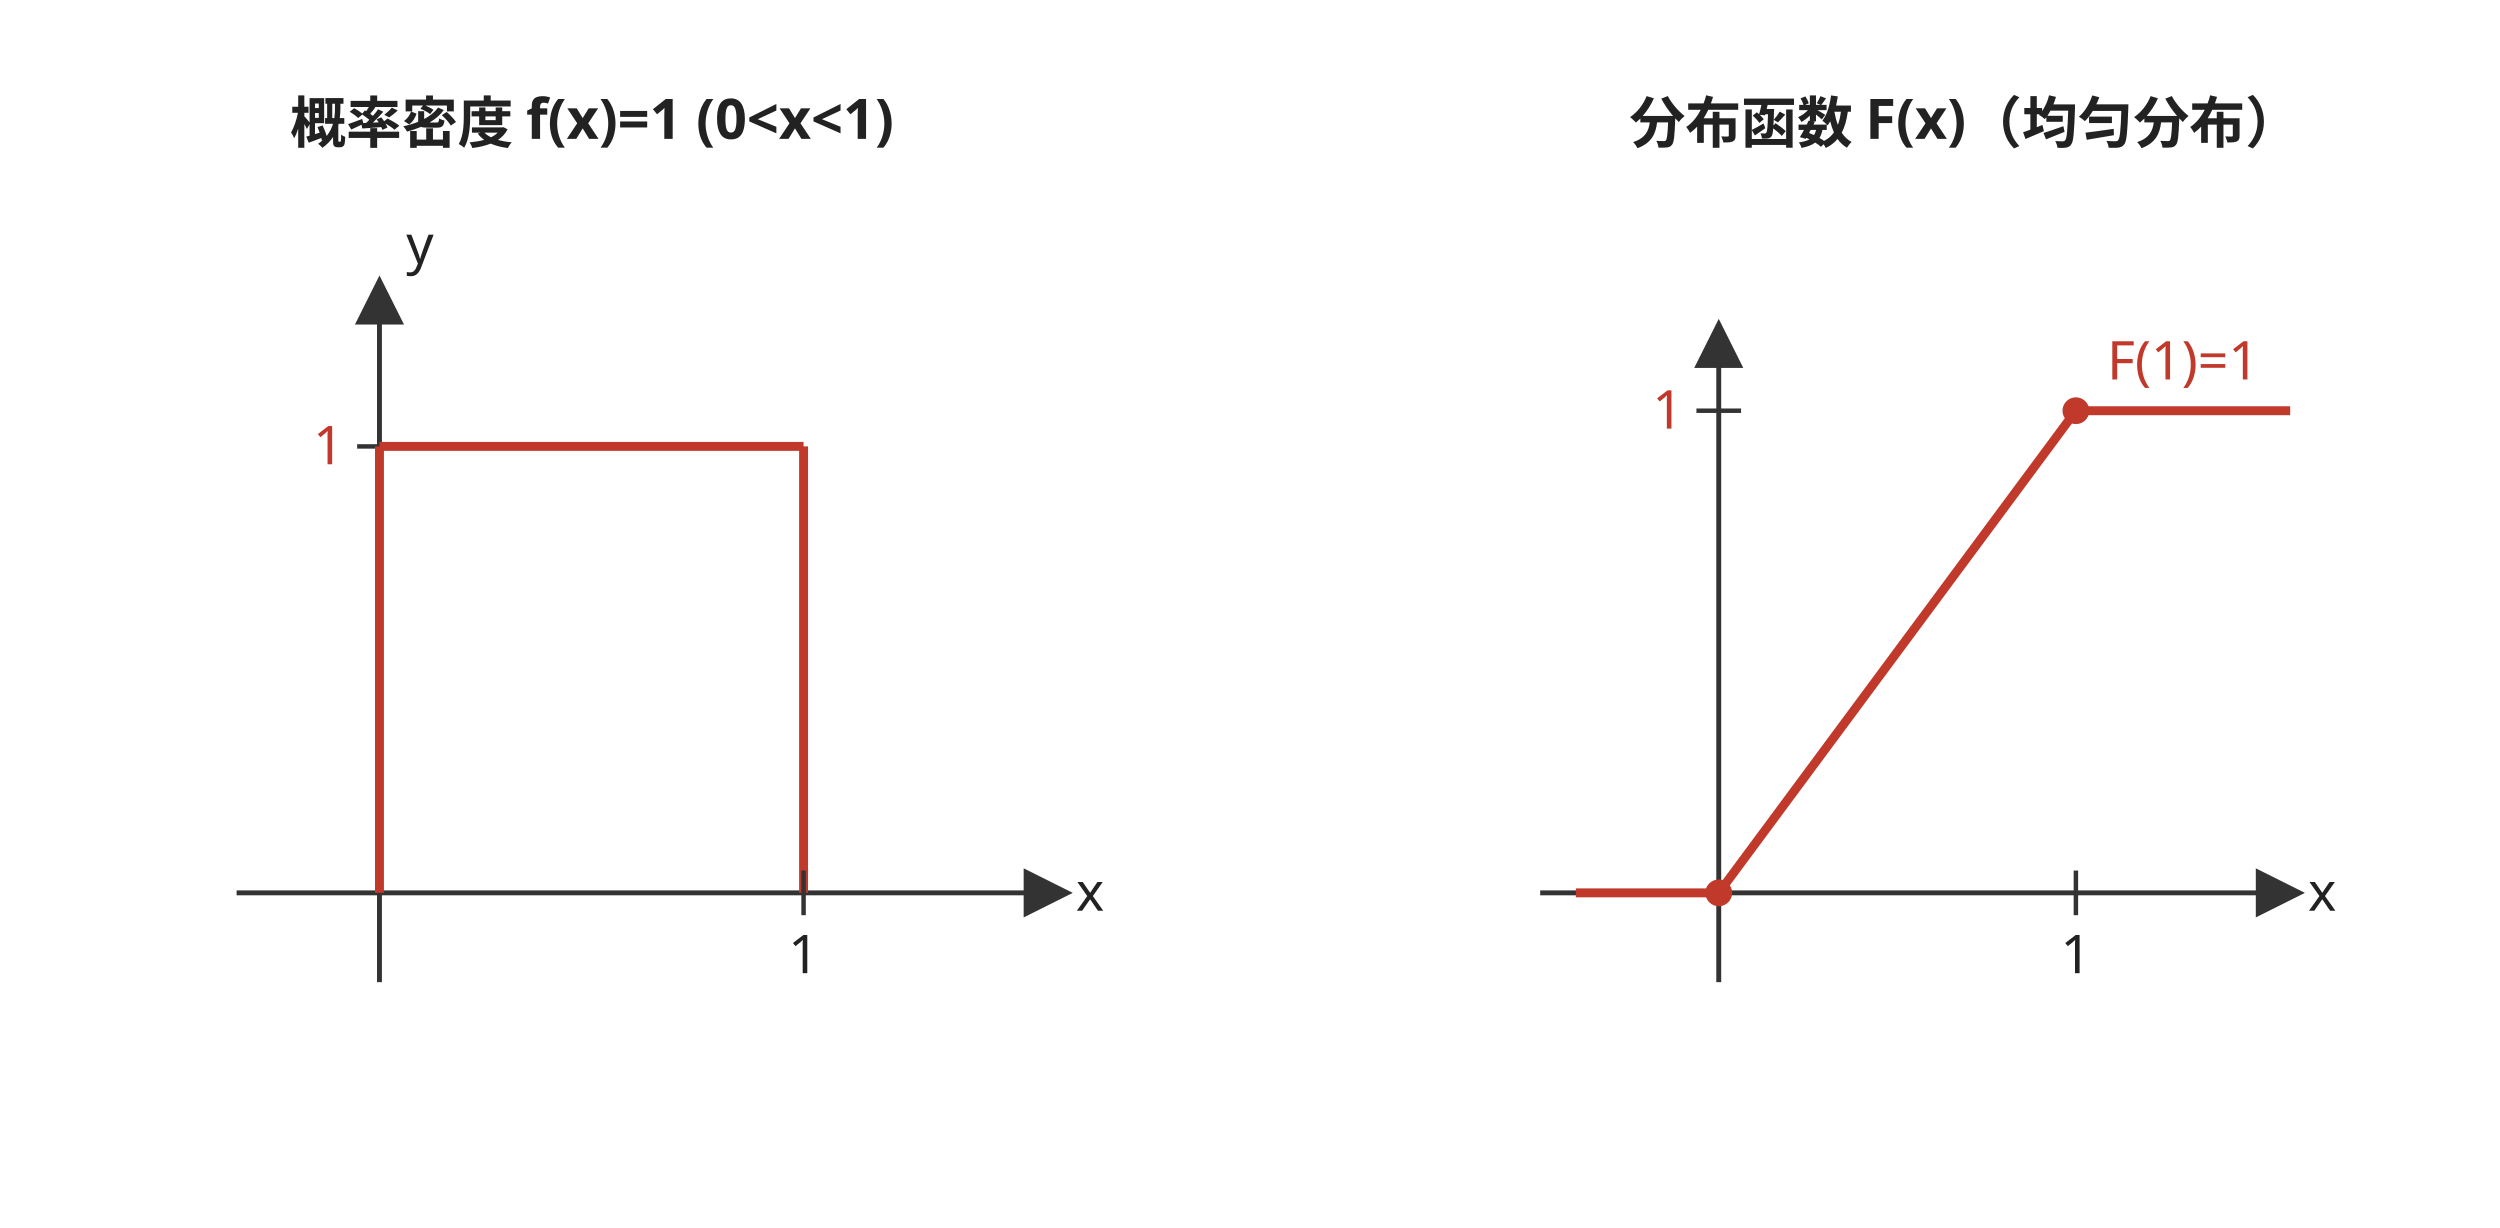
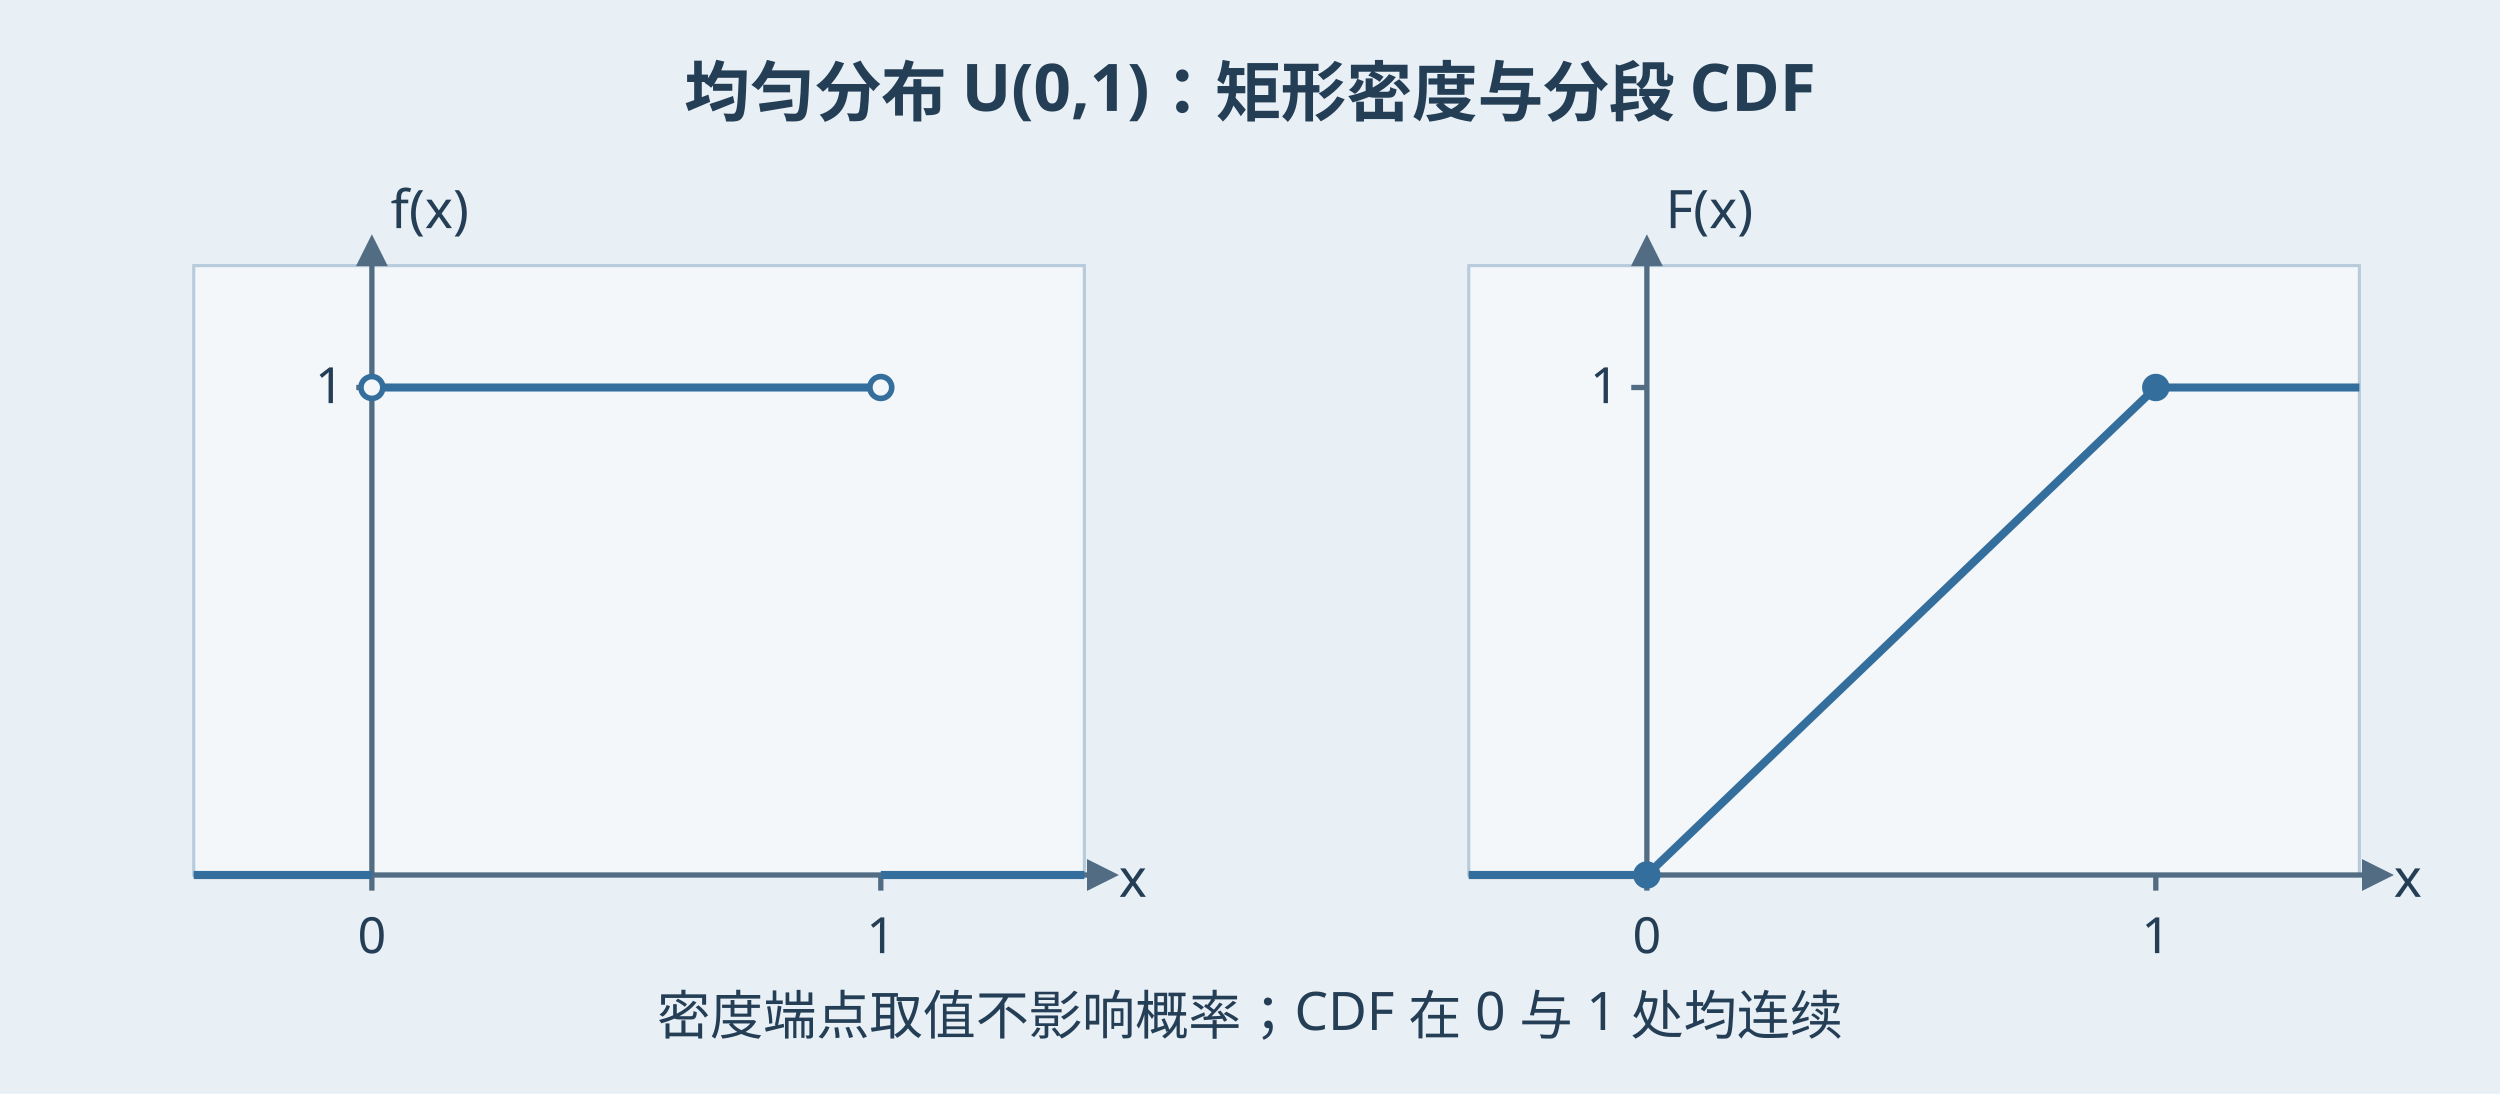
- <svg xmlns="http://www.w3.org/2000/svg" viewBox="0 0 560 275" font-family="sans-serif" font-size="12">
-   <style>
-     .label { font-size: 12px; fill: #222; }
-     .axis { stroke: #333; stroke-width: 1.1; fill: none; }
-     .curve { stroke: #c0392b; stroke-width: 2; fill: none; stroke-linejoin: round; }
-     .dash { stroke: #999; stroke-dasharray: 4 3; fill: none; }
-     .pt { fill: #c0392b; }
-     .note { font-size: 12px; fill: #c0392b; }
-     .tick { stroke: #333; stroke-width: 1; }
-     .title { font-size: 12.5px; fill: #222; font-weight: 600; }
-   </style>
+ <svg xmlns="http://www.w3.org/2000/svg" width="800" height="350" viewBox="0 0 800 350">
+   <rect x="0" y="0" width="800" height="350" fill="#E8EFF5" />
  <defs>
-     <marker id="axArrow" markerWidth="10" markerHeight="10" refX="7" refY="5" orient="auto">
-       <polygon points="0 0, 10 5, 0 10" fill="#333" />
+     <marker id="arrow" viewBox="0 0 10 10" refX="8" refY="5" markerWidth="6" markerHeight="6" orient="auto-start-reverse">
+       <path d="M 0 0 L 10 5 L 0 10 z" fill="#526D83" />
    </marker>
  </defs>
-   <line x1="53" y1="200" x2="237.0" y2="200" class="axis" marker-end="url(#axArrow)" />
-   <line x1="85" y1="220" x2="85" y2="65.0" class="axis" marker-end="url(#axArrow)" />
-   <text class="label" x="241.0" y="204">x</text>
-   <text class="label" x="91" y="59.0">y</text>
-   <line x1="80" y1="100.0" x2="90" y2="100.0" class="tick" />
-   <text class="note" x="77" y="104.0" text-anchor="end">1</text>
-   <line x1="85.0" y1="100.0" x2="180.0" y2="100.0" class="curve" />
-   <line x1="85.0" y1="200.0" x2="85.0" y2="100.0" class="curve" />
-   <line x1="180.0" y1="200.0" x2="180.0" y2="100.0" class="curve" />
-   <line x1="180.0" y1="195" x2="180.0" y2="205" class="tick" />
-   <text class="label" x="180.0" y="218" text-anchor="middle">1</text>
-   <text class="title" x="65" y="32">概率密度 f(x)=1 (0&lt;x&lt;1)</text>
-   <line x1="345" y1="200" x2="513.0" y2="200" class="axis" marker-end="url(#axArrow)" />
-   <line x1="385" y1="220" x2="385" y2="74.72" class="axis" marker-end="url(#axArrow)" />
-   <text class="label" x="517.0" y="204">x</text>
-   <line x1="380" y1="92.0" x2="390" y2="92.0" class="tick" />
-   <text class="note" x="377" y="96.0" text-anchor="end">1</text>
-   <path d="M 353.0,200.0 L 385.0,200.0 L 465.0,92.0 L 513.0,92.0" class="curve" />
-   <circle cx="385.0" cy="200.0" r="3" class="pt" />
-   <circle cx="465.0" cy="92.0" r="3" class="pt" />
-   <line x1="465.0" y1="195" x2="465.0" y2="205" class="tick" />
-   <text class="label" x="465.0" y="218" text-anchor="middle">1</text>
-   <text class="note" x="472.0" y="85.0">F(1)=1</text>
-   <text class="title" x="365" y="32">分布函数 F(x)（均匀分布）</text>
+   <text x="400.00" y="37.00" fill="#243E56" font-family="Microsoft YaHei, sans-serif" font-size="21" text-anchor="middle" font-weight="bold">均匀分布 U(0,1)：矩形密度与分段 CDF</text>
+   <rect x="62" y="85" width="285" height="195" rx="0" fill="#F3F7FA" stroke="#B7CBDC" />
+   <line x1="62.000" y1="280.000" x2="356.000" y2="280.000" stroke="#526D83" stroke-width="1.7" marker-end="url(#arrow)" />
+   <line x1="119.000" y1="280.000" x2="119.000" y2="77.000" stroke="#526D83" stroke-width="1.7" marker-end="url(#arrow)" />
+   <text x="358.00" y="287.00" fill="#243E56" font-family="Microsoft YaHei, sans-serif" font-size="17" text-anchor="start" font-weight="normal">x</text>
+   <text x="125.00" y="73.00" fill="#243E56" font-family="Microsoft YaHei, sans-serif" font-size="17" text-anchor="start" font-weight="normal">f(x)</text>
+   <line x1="119.000" y1="280.000" x2="119.000" y2="285.000" stroke="#526D83" stroke-width="1.7" />
+   <text x="119.00" y="305.00" fill="#243E56" font-family="Microsoft YaHei, sans-serif" font-size="16" text-anchor="middle" font-weight="normal">0</text>
+   <line x1="281.857" y1="280.000" x2="281.857" y2="285.000" stroke="#526D83" stroke-width="1.7" />
+   <text x="281.86" y="305.00" fill="#243E56" font-family="Microsoft YaHei, sans-serif" font-size="16" text-anchor="middle" font-weight="normal">1</text>
+   <polyline points="62.000,280.000 62.238,280.000 62.475,280.000 62.713,280.000 62.950,280.000 63.187,280.000 63.425,280.000 63.662,280.000 63.900,280.000 64.138,280.000 64.375,280.000 64.612,280.000 64.850,280.000 65.088,280.000 65.325,280.000 65.562,280.000 65.800,280.000 66.037,280.000 66.275,280.000 66.513,280.000 66.750,280.000 66.987,280.000 67.225,280.000 67.463,280.000 67.700,280.000 67.938,280.000 68.175,280.000 68.412,280.000 68.650,280.000 68.888,280.000 69.125,280.000 69.362,280.000 69.600,280.000 69.837,280.000 70.075,280.000 70.312,280.000 70.550,280.000 70.787,280.000 71.025,280.000 71.263,280.000 71.500,280.000 71.738,280.000 71.975,280.000 72.212,280.000 72.450,280.000 72.688,280.000 72.925,280.000 73.162,280.000 73.400,280.000 73.638,280.000 73.875,280.000 74.112,280.000 74.350,280.000 74.587,280.000 74.825,280.000 75.062,280.000 75.300,280.000 75.537,280.000 75.775,280.000 76.013,280.000 76.250,280.000 76.487,280.000 76.725,280.000 76.962,280.000 77.200,280.000 77.438,280.000 77.675,280.000 77.912,280.000 78.150,280.000 78.388,280.000 78.625,280.000 78.862,280.000 79.100,280.000 79.338,280.000 79.575,280.000 79.812,280.000 80.050,280.000 80.287,280.000 80.525,280.000 80.763,280.000 81.000,280.000 81.237,280.000 81.475,280.000 81.713,280.000 81.950,280.000 82.188,280.000 82.425,280.000 82.662,280.000 82.900,280.000 83.138,280.000 83.375,280.000 83.612,280.000 83.850,280.000 84.088,280.000 84.325,280.000 84.562,280.000 84.800,280.000 85.037,280.000 85.275,280.000 85.513,280.000 85.750,280.000 85.987,280.000 86.225,280.000 86.463,280.000 86.700,280.000 86.938,280.000 87.175,280.000 87.412,280.000 87.650,280.000 87.888,280.000 88.125,280.000 88.362,280.000 88.600,280.000 88.837,280.000 89.075,280.000 89.312,280.000 89.550,280.000 89.787,280.000 90.025,280.000 90.262,280.000 90.500,280.000 90.737,280.000 90.975,280.000 91.213,280.000 91.450,280.000 91.688,280.000 91.925,280.000 92.162,280.000 92.400,280.000 92.638,280.000 92.875,280.000 93.112,280.000 93.350,280.000 93.588,280.000 93.825,280.000 94.062,280.000 94.300,280.000 94.537,280.000 94.775,280.000 95.012,280.000 95.250,280.000 95.487,280.000 95.725,280.000 95.963,280.000 96.200,280.000 96.438,280.000 96.675,280.000 96.912,280.000 97.150,280.000 97.387,280.000 97.625,280.000 97.862,280.000 98.100,280.000 98.338,280.000 98.575,280.000 98.812,280.000 99.050,280.000 99.287,280.000 99.525,280.000 99.763,280.000 100.000,280.000 100.237,280.000 100.475,280.000 100.713,280.000 100.950,280.000 101.188,280.000 101.425,280.000 101.662,280.000 101.900,280.000 102.138,280.000 102.375,280.000 102.612,280.000 102.850,280.000 103.087,280.000 103.325,280.000 103.562,280.000 103.800,280.000 104.037,280.000 104.275,280.000 104.513,280.000 104.750,280.000 104.987,280.000 105.225,280.000 105.463,280.000 105.700,280.000 105.938,280.000 106.175,280.000 106.412,280.000 106.650,280.000 106.887,280.000 107.125,280.000 107.362,280.000 107.600,280.000 107.838,280.000 108.075,280.000 108.312,280.000 108.550,280.000 108.787,280.000 109.025,280.000 109.262,280.000 109.500,280.000 109.737,280.000 109.975,280.000 110.213,280.000 110.450,280.000 110.688,280.000 110.925,280.000 111.162,280.000 111.400,280.000 111.637,280.000 111.875,280.000 112.112,280.000 112.350,280.000 112.588,280.000 112.825,280.000 113.062,280.000 113.300,280.000 113.537,280.000 113.775,280.000 114.012,280.000 114.250,280.000 114.487,280.000 114.725,280.000 114.963,280.000 115.200,280.000 115.438,280.000 115.675,280.000 115.912,280.000 116.150,280.000 116.387,280.000 116.625,280.000 116.862,280.000 117.100,280.000 117.338,280.000 117.575,280.000 117.812,280.000 118.050,280.000 118.287,280.000 118.525,280.000 118.762,280.000 119.000,280.000" fill="none" stroke="#346E9D" stroke-width="2.6" stroke-linejoin="round" />
+   <polyline points="119.000,124.000 119.679,124.000 120.357,124.000 121.036,124.000 121.714,124.000 122.393,124.000 123.071,124.000 123.750,124.000 124.429,124.000 125.107,124.000 125.786,124.000 126.464,124.000 127.143,124.000 127.821,124.000 128.500,124.000 129.179,124.000 129.857,124.000 130.536,124.000 131.214,124.000 131.893,124.000 132.571,124.000 133.250,124.000 133.929,124.000 134.607,124.000 135.286,124.000 135.964,124.000 136.643,124.000 137.321,124.000 138.000,124.000 138.679,124.000 139.357,124.000 140.036,124.000 140.714,124.000 141.393,124.000 142.071,124.000 142.750,124.000 143.429,124.000 144.107,124.000 144.786,124.000 145.464,124.000 146.143,124.000 146.821,124.000 147.500,124.000 148.179,124.000 148.857,124.000 149.536,124.000 150.214,124.000 150.893,124.000 151.571,124.000 152.250,124.000 152.929,124.000 153.607,124.000 154.286,124.000 154.964,124.000 155.643,124.000 156.321,124.000 157.000,124.000 157.679,124.000 158.357,124.000 159.036,124.000 159.714,124.000 160.393,124.000 161.071,124.000 161.750,124.000 162.429,124.000 163.107,124.000 163.786,124.000 164.464,124.000 165.143,124.000 165.821,124.000 166.500,124.000 167.179,124.000 167.857,124.000 168.536,124.000 169.214,124.000 169.893,124.000 170.571,124.000 171.250,124.000 171.929,124.000 172.607,124.000 173.286,124.000 173.964,124.000 174.643,124.000 175.321,124.000 176.000,124.000 176.679,124.000 177.357,124.000 178.036,124.000 178.714,124.000 179.393,124.000 180.071,124.000 180.750,124.000 181.429,124.000 182.107,124.000 182.786,124.000 183.464,124.000 184.143,124.000 184.821,124.000 185.500,124.000 186.179,124.000 186.857,124.000 187.536,124.000 188.214,124.000 188.893,124.000 189.571,124.000 190.250,124.000 190.929,124.000 191.607,124.000 192.286,124.000 192.964,124.000 193.643,124.000 194.321,124.000 195.000,124.000 195.679,124.000 196.357,124.000 197.036,124.000 197.714,124.000 198.393,124.000 199.071,124.000 199.750,124.000 200.429,124.000 201.107,124.000 201.786,124.000 202.464,124.000 203.143,124.000 203.821,124.000 204.500,124.000 205.179,124.000 205.857,124.000 206.536,124.000 207.214,124.000 207.893,124.000 208.571,124.000 209.250,124.000 209.929,124.000 210.607,124.000 211.286,124.000 211.964,124.000 212.643,124.000 213.321,124.000 214.000,124.000 214.679,124.000 215.357,124.000 216.036,124.000 216.714,124.000 217.393,124.000 218.071,124.000 218.750,124.000 219.429,124.000 220.107,124.000 220.786,124.000 221.464,124.000 222.143,124.000 222.821,124.000 223.500,124.000 224.179,124.000 224.857,124.000 225.536,124.000 226.214,124.000 226.893,124.000 227.571,124.000 228.250,124.000 228.929,124.000 229.607,124.000 230.286,124.000 230.964,124.000 231.643,124.000 232.321,124.000 233.000,124.000 233.679,124.000 234.357,124.000 235.036,124.000 235.714,124.000 236.393,124.000 237.071,124.000 237.750,124.000 238.429,124.000 239.107,124.000 239.786,124.000 240.464,124.000 241.143,124.000 241.821,124.000 242.500,124.000 243.179,124.000 243.857,124.000 244.536,124.000 245.214,124.000 245.893,124.000 246.571,124.000 247.250,124.000 247.929,124.000 248.607,124.000 249.286,124.000 249.964,124.000 250.643,124.000 251.321,124.000 252.000,124.000 252.679,124.000 253.357,124.000 254.036,124.000 254.714,124.000 255.393,124.000 256.071,124.000 256.750,124.000 257.429,124.000 258.107,124.000 258.786,124.000 259.464,124.000 260.143,124.000 260.821,124.000 261.500,124.000 262.179,124.000 262.857,124.000 263.536,124.000 264.214,124.000 264.893,124.000 265.571,124.000 266.250,124.000 266.929,124.000 267.607,124.000 268.286,124.000 268.964,124.000 269.643,124.000 270.321,124.000 271.000,124.000 271.679,124.000 272.357,124.000 273.036,124.000 273.714,124.000 274.393,124.000 275.071,124.000 275.750,124.000 276.429,124.000 277.107,124.000 277.786,124.000 278.464,124.000 279.143,124.000 279.821,124.000 280.500,124.000 281.179,124.000 281.857,124.000" fill="none" stroke="#346E9D" stroke-width="2.6" stroke-linejoin="round" />
+   <polyline points="281.857,280.000 282.129,280.000 282.400,280.000 282.671,280.000 282.943,280.000 283.214,280.000 283.486,280.000 283.757,280.000 284.029,280.000 284.300,280.000 284.571,280.000 284.843,280.000 285.114,280.000 285.386,280.000 285.657,280.000 285.929,280.000 286.200,280.000 286.471,280.000 286.743,280.000 287.014,280.000 287.286,280.000 287.557,280.000 287.829,280.000 288.100,280.000 288.371,280.000 288.643,280.000 288.914,280.000 289.186,280.000 289.457,280.000 289.729,280.000 290.000,280.000 290.271,280.000 290.543,280.000 290.814,280.000 291.086,280.000 291.357,280.000 291.629,280.000 291.900,280.000 292.171,280.000 292.443,280.000 292.714,280.000 292.986,280.000 293.257,280.000 293.529,280.000 293.800,280.000 294.071,280.000 294.343,280.000 294.614,280.000 294.886,280.000 295.157,280.000 295.429,280.000 295.700,280.000 295.971,280.000 296.243,280.000 296.514,280.000 296.786,280.000 297.057,280.000 297.329,280.000 297.600,280.000 297.871,280.000 298.143,280.000 298.414,280.000 298.686,280.000 298.957,280.000 299.229,280.000 299.500,280.000 299.771,280.000 300.043,280.000 300.314,280.000 300.586,280.000 300.857,280.000 301.129,280.000 301.400,280.000 301.671,280.000 301.943,280.000 302.214,280.000 302.486,280.000 302.757,280.000 303.029,280.000 303.300,280.000 303.571,280.000 303.843,280.000 304.114,280.000 304.386,280.000 304.657,280.000 304.929,280.000 305.200,280.000 305.471,280.000 305.743,280.000 306.014,280.000 306.286,280.000 306.557,280.000 306.829,280.000 307.100,280.000 307.371,280.000 307.643,280.000 307.914,280.000 308.186,280.000 308.457,280.000 308.729,280.000 309.000,280.000 309.271,280.000 309.543,280.000 309.814,280.000 310.086,280.000 310.357,280.000 310.629,280.000 310.900,280.000 311.171,280.000 311.443,280.000 311.714,280.000 311.986,280.000 312.257,280.000 312.529,280.000 312.800,280.000 313.071,280.000 313.343,280.000 313.614,280.000 313.886,280.000 314.157,280.000 314.429,280.000 314.700,280.000 314.971,280.000 315.243,280.000 315.514,280.000 315.786,280.000 316.057,280.000 316.329,280.000 316.600,280.000 316.871,280.000 317.143,280.000 317.414,280.000 317.686,280.000 317.957,280.000 318.229,280.000 318.500,280.000 318.771,280.000 319.043,280.000 319.314,280.000 319.586,280.000 319.857,280.000 320.129,280.000 320.400,280.000 320.671,280.000 320.943,280.000 321.214,280.000 321.486,280.000 321.757,280.000 322.029,280.000 322.300,280.000 322.571,280.000 322.843,280.000 323.114,280.000 323.386,280.000 323.657,280.000 323.929,280.000 324.200,280.000 324.471,280.000 324.743,280.000 325.014,280.000 325.286,280.000 325.557,280.000 325.829,280.000 326.100,280.000 326.371,280.000 326.643,280.000 326.914,280.000 327.186,280.000 327.457,280.000 327.729,280.000 328.000,280.000 328.271,280.000 328.543,280.000 328.814,280.000 329.086,280.000 329.357,280.000 329.629,280.000 329.900,280.000 330.171,280.000 330.443,280.000 330.714,280.000 330.986,280.000 331.257,280.000 331.529,280.000 331.800,280.000 332.071,280.000 332.343,280.000 332.614,280.000 332.886,280.000 333.157,280.000 333.429,280.000 333.700,280.000 333.971,280.000 334.243,280.000 334.514,280.000 334.786,280.000 335.057,280.000 335.329,280.000 335.600,280.000 335.871,280.000 336.143,280.000 336.414,280.000 336.686,280.000 336.957,280.000 337.229,280.000 337.500,280.000 337.771,280.000 338.043,280.000 338.314,280.000 338.586,280.000 338.857,280.000 339.129,280.000 339.400,280.000 339.671,280.000 339.943,280.000 340.214,280.000 340.486,280.000 340.757,280.000 341.029,280.000 341.300,280.000 341.571,280.000 341.843,280.000 342.114,280.000 342.386,280.000 342.657,280.000 342.929,280.000 343.200,280.000 343.471,280.000 343.743,280.000 344.014,280.000 344.286,280.000 344.557,280.000 344.829,280.000 345.100,280.000 345.371,280.000 345.643,280.000 345.914,280.000 346.186,280.000 346.457,280.000 346.729,280.000 347.000,280.000" fill="none" stroke="#346E9D" stroke-width="2.6" stroke-linejoin="round" />
+   <line x1="114.000" y1="124.000" x2="119.000" y2="124.000" stroke="#526D83" stroke-width="1.7" />
+   <text x="110.00" y="129.00" fill="#243E56" font-family="Microsoft YaHei, sans-serif" font-size="16" text-anchor="end" font-weight="normal">1</text>
+   <circle cx="119.000" cy="124.000" r="3.5" fill="#F3F7FA" stroke="#346E9D" stroke-width="1.8" />
+   <circle cx="281.857" cy="124.000" r="3.5" fill="#F3F7FA" stroke="#346E9D" stroke-width="1.8" />
+   <rect x="470" y="85" width="285" height="195" rx="0" fill="#F3F7FA" stroke="#B7CBDC" />
+   <line x1="470.000" y1="280.000" x2="764.000" y2="280.000" stroke="#526D83" stroke-width="1.7" marker-end="url(#arrow)" />
+   <line x1="527.000" y1="280.000" x2="527.000" y2="77.000" stroke="#526D83" stroke-width="1.7" marker-end="url(#arrow)" />
+   <text x="766.00" y="287.00" fill="#243E56" font-family="Microsoft YaHei, sans-serif" font-size="17" text-anchor="start" font-weight="normal">x</text>
+   <text x="533.00" y="73.00" fill="#243E56" font-family="Microsoft YaHei, sans-serif" font-size="17" text-anchor="start" font-weight="normal">F(x)</text>
+   <line x1="527.000" y1="280.000" x2="527.000" y2="285.000" stroke="#526D83" stroke-width="1.7" />
+   <text x="527.00" y="305.00" fill="#243E56" font-family="Microsoft YaHei, sans-serif" font-size="16" text-anchor="middle" font-weight="normal">0</text>
+   <line x1="689.857" y1="280.000" x2="689.857" y2="285.000" stroke="#526D83" stroke-width="1.7" />
+   <text x="689.86" y="305.00" fill="#243E56" font-family="Microsoft YaHei, sans-serif" font-size="16" text-anchor="middle" font-weight="normal">1</text>
+   <polyline points="470.000,280.000 470.238,280.000 470.475,280.000 470.712,280.000 470.950,280.000 471.188,280.000 471.425,280.000 471.663,280.000 471.900,280.000 472.137,280.000 472.375,280.000 472.613,280.000 472.850,280.000 473.087,280.000 473.325,280.000 473.562,280.000 473.800,280.000 474.038,280.000 474.275,280.000 474.512,280.000 474.750,280.000 474.988,280.000 475.225,280.000 475.462,280.000 475.700,280.000 475.938,280.000 476.175,280.000 476.413,280.000 476.650,280.000 476.887,280.000 477.125,280.000 477.363,280.000 477.600,280.000 477.837,280.000 478.075,280.000 478.312,280.000 478.550,280.000 478.788,280.000 479.025,280.000 479.262,280.000 479.500,280.000 479.738,280.000 479.975,280.000 480.212,280.000 480.450,280.000 480.688,280.000 480.925,280.000 481.163,280.000 481.400,280.000 481.637,280.000 481.875,280.000 482.113,280.000 482.350,280.000 482.587,280.000 482.825,280.000 483.062,280.000 483.300,280.000 483.538,280.000 483.775,280.000 484.012,280.000 484.250,280.000 484.488,280.000 484.725,280.000 484.962,280.000 485.200,280.000 485.438,280.000 485.675,280.000 485.913,280.000 486.150,280.000 486.387,280.000 486.625,280.000 486.863,280.000 487.100,280.000 487.337,280.000 487.575,280.000 487.812,280.000 488.050,280.000 488.288,280.000 488.525,280.000 488.762,280.000 489.000,280.000 489.238,280.000 489.475,280.000 489.712,280.000 489.950,280.000 490.188,280.000 490.425,280.000 490.663,280.000 490.900,280.000 491.137,280.000 491.375,280.000 491.613,280.000 491.850,280.000 492.087,280.000 492.325,280.000 492.562,280.000 492.800,280.000 493.038,280.000 493.275,280.000 493.512,280.000 493.750,280.000 493.988,280.000 494.225,280.000 494.462,280.000 494.700,280.000 494.938,280.000 495.175,280.000 495.413,280.000 495.650,280.000 495.887,280.000 496.125,280.000 496.363,280.000 496.600,280.000 496.837,280.000 497.075,280.000 497.312,280.000 497.550,280.000 497.788,280.000 498.025,280.000 498.262,280.000 498.500,280.000 498.738,280.000 498.975,280.000 499.212,280.000 499.450,280.000 499.688,280.000 499.925,280.000 500.163,280.000 500.400,280.000 500.637,280.000 500.875,280.000 501.113,280.000 501.350,280.000 501.587,280.000 501.825,280.000 502.062,280.000 502.300,280.000 502.538,280.000 502.775,280.000 503.012,280.000 503.250,280.000 503.488,280.000 503.725,280.000 503.962,280.000 504.200,280.000 504.438,280.000 504.675,280.000 504.913,280.000 505.150,280.000 505.387,280.000 505.625,280.000 505.863,280.000 506.100,280.000 506.337,280.000 506.575,280.000 506.812,280.000 507.050,280.000 507.288,280.000 507.525,280.000 507.762,280.000 508.000,280.000 508.238,280.000 508.475,280.000 508.712,280.000 508.950,280.000 509.188,280.000 509.425,280.000 509.663,280.000 509.900,280.000 510.137,280.000 510.375,280.000 510.613,280.000 510.850,280.000 511.087,280.000 511.325,280.000 511.562,280.000 511.800,280.000 512.038,280.000 512.275,280.000 512.513,280.000 512.750,280.000 512.987,280.000 513.225,280.000 513.462,280.000 513.700,280.000 513.938,280.000 514.175,280.000 514.413,280.000 514.650,280.000 514.888,280.000 515.125,280.000 515.362,280.000 515.600,280.000 515.837,280.000 516.075,280.000 516.312,280.000 516.550,280.000 516.788,280.000 517.025,280.000 517.263,280.000 517.500,280.000 517.737,280.000 517.975,280.000 518.212,280.000 518.450,280.000 518.688,280.000 518.925,280.000 519.163,280.000 519.400,280.000 519.638,280.000 519.875,280.000 520.112,280.000 520.350,280.000 520.587,280.000 520.825,280.000 521.062,280.000 521.300,280.000 521.538,280.000 521.775,280.000 522.013,280.000 522.250,280.000 522.487,280.000 522.725,280.000 522.962,280.000 523.200,280.000 523.438,280.000 523.675,280.000 523.913,280.000 524.150,280.000 524.388,280.000 524.625,280.000 524.862,280.000 525.100,280.000 525.337,280.000 525.575,280.000 525.812,280.000 526.050,280.000 526.288,280.000 526.525,280.000 526.763,280.000 527.000,280.000" fill="none" stroke="#346E9D" stroke-width="2.6" stroke-linejoin="round" />
+   <polyline points="527.000,280.000 527.679,279.350 528.357,278.700 529.036,278.050 529.714,277.400 530.393,276.750 531.071,276.100 531.750,275.450 532.429,274.800 533.107,274.150 533.786,273.500 534.464,272.850 535.143,272.200 535.821,271.550 536.500,270.900 537.179,270.250 537.857,269.600 538.536,268.950 539.214,268.300 539.893,267.650 540.571,267.000 541.250,266.350 541.929,265.700 542.607,265.050 543.286,264.400 543.964,263.750 544.643,263.100 545.321,262.450 546.000,261.800 546.679,261.150 547.357,260.500 548.036,259.850 548.714,259.200 549.393,258.550 550.071,257.900 550.750,257.250 551.429,256.600 552.107,255.950 552.786,255.300 553.464,254.650 554.143,254.000 554.821,253.350 555.500,252.700 556.179,252.050 556.857,251.400 557.536,250.750 558.214,250.100 558.893,249.450 559.571,248.800 560.250,248.150 560.929,247.500 561.607,246.850 562.286,246.200 562.964,245.550 563.643,244.900 564.321,244.250 565.000,243.600 565.679,242.950 566.357,242.300 567.036,241.650 567.714,241.000 568.393,240.350 569.071,239.700 569.750,239.050 570.429,238.400 571.107,237.750 571.786,237.100 572.464,236.450 573.143,235.800 573.821,235.150 574.500,234.500 575.179,233.850 575.857,233.200 576.536,232.550 577.214,231.900 577.893,231.250 578.571,230.600 579.250,229.950 579.929,229.300 580.607,228.650 581.286,228.000 581.964,227.350 582.643,226.700 583.321,226.050 584.000,225.400 584.679,224.750 585.357,224.100 586.036,223.450 586.714,222.800 587.393,222.150 588.071,221.500 588.750,220.850 589.429,220.200 590.107,219.550 590.786,218.900 591.464,218.250 592.143,217.600 592.821,216.950 593.500,216.300 594.179,215.650 594.857,215.000 595.536,214.350 596.214,213.700 596.893,213.050 597.571,212.400 598.250,211.750 598.929,211.100 599.607,210.450 600.286,209.800 600.964,209.150 601.643,208.500 602.321,207.850 603.000,207.200 603.679,206.550 604.357,205.900 605.036,205.250 605.714,204.600 606.393,203.950 607.071,203.300 607.750,202.650 608.429,202.000 609.107,201.350 609.786,200.700 610.464,200.050 611.143,199.400 611.821,198.750 612.500,198.100 613.179,197.450 613.857,196.800 614.536,196.150 615.214,195.500 615.893,194.850 616.571,194.200 617.250,193.550 617.929,192.900 618.607,192.250 619.286,191.600 619.964,190.950 620.643,190.300 621.321,189.650 622.000,189.000 622.679,188.350 623.357,187.700 624.036,187.050 624.714,186.400 625.393,185.750 626.071,185.100 626.750,184.450 627.429,183.800 628.107,183.150 628.786,182.500 629.464,181.850 630.143,181.200 630.821,180.550 631.500,179.900 632.179,179.250 632.857,178.600 633.536,177.950 634.214,177.300 634.893,176.650 635.571,176.000 636.250,175.350 636.929,174.700 637.607,174.050 638.286,173.400 638.964,172.750 639.643,172.100 640.321,171.450 641.000,170.800 641.679,170.150 642.357,169.500 643.036,168.850 643.714,168.200 644.393,167.550 645.071,166.900 645.750,166.250 646.429,165.600 647.107,164.950 647.786,164.300 648.464,163.650 649.143,163.000 649.821,162.350 650.500,161.700 651.179,161.050 651.857,160.400 652.536,159.750 653.214,159.100 653.893,158.450 654.571,157.800 655.250,157.150 655.929,156.500 656.607,155.850 657.286,155.200 657.964,154.550 658.643,153.900 659.321,153.250 660.000,152.600 660.679,151.950 661.357,151.300 662.036,150.650 662.714,150.000 663.393,149.350 664.071,148.700 664.750,148.050 665.429,147.400 666.107,146.750 666.786,146.100 667.464,145.450 668.143,144.800 668.821,144.150 669.500,143.500 670.179,142.850 670.857,142.200 671.536,141.550 672.214,140.900 672.893,140.250 673.571,139.600 674.250,138.950 674.929,138.300 675.607,137.650 676.286,137.000 676.964,136.350 677.643,135.700 678.321,135.050 679.000,134.400 679.679,133.750 680.357,133.100 681.036,132.450 681.714,131.800 682.393,131.150 683.071,130.500 683.750,129.850 684.429,129.200 685.107,128.550 685.786,127.900 686.464,127.250 687.143,126.600 687.821,125.950 688.500,125.300 689.179,124.650 689.857,124.000" fill="none" stroke="#346E9D" stroke-width="2.6" stroke-linejoin="round" />
+   <polyline points="689.857,124.000 690.129,124.000 690.400,124.000 690.671,124.000 690.943,124.000 691.214,124.000 691.486,124.000 691.757,124.000 692.029,124.000 692.300,124.000 692.571,124.000 692.843,124.000 693.114,124.000 693.386,124.000 693.657,124.000 693.929,124.000 694.200,124.000 694.471,124.000 694.743,124.000 695.014,124.000 695.286,124.000 695.557,124.000 695.829,124.000 696.100,124.000 696.371,124.000 696.643,124.000 696.914,124.000 697.186,124.000 697.457,124.000 697.729,124.000 698.000,124.000 698.271,124.000 698.543,124.000 698.814,124.000 699.086,124.000 699.357,124.000 699.629,124.000 699.900,124.000 700.171,124.000 700.443,124.000 700.714,124.000 700.986,124.000 701.257,124.000 701.529,124.000 701.800,124.000 702.071,124.000 702.343,124.000 702.614,124.000 702.886,124.000 703.157,124.000 703.429,124.000 703.700,124.000 703.971,124.000 704.243,124.000 704.514,124.000 704.786,124.000 705.057,124.000 705.329,124.000 705.600,124.000 705.871,124.000 706.143,124.000 706.414,124.000 706.686,124.000 706.957,124.000 707.229,124.000 707.500,124.000 707.771,124.000 708.043,124.000 708.314,124.000 708.586,124.000 708.857,124.000 709.129,124.000 709.400,124.000 709.671,124.000 709.943,124.000 710.214,124.000 710.486,124.000 710.757,124.000 711.029,124.000 711.300,124.000 711.571,124.000 711.843,124.000 712.114,124.000 712.386,124.000 712.657,124.000 712.929,124.000 713.200,124.000 713.471,124.000 713.743,124.000 714.014,124.000 714.286,124.000 714.557,124.000 714.829,124.000 715.100,124.000 715.371,124.000 715.643,124.000 715.914,124.000 716.186,124.000 716.457,124.000 716.729,124.000 717.000,124.000 717.271,124.000 717.543,124.000 717.814,124.000 718.086,124.000 718.357,124.000 718.629,124.000 718.900,124.000 719.171,124.000 719.443,124.000 719.714,124.000 719.986,124.000 720.257,124.000 720.529,124.000 720.800,124.000 721.071,124.000 721.343,124.000 721.614,124.000 721.886,124.000 722.157,124.000 722.429,124.000 722.700,124.000 722.971,124.000 723.243,124.000 723.514,124.000 723.786,124.000 724.057,124.000 724.329,124.000 724.600,124.000 724.871,124.000 725.143,124.000 725.414,124.000 725.686,124.000 725.957,124.000 726.229,124.000 726.500,124.000 726.771,124.000 727.043,124.000 727.314,124.000 727.586,124.000 727.857,124.000 728.129,124.000 728.400,124.000 728.671,124.000 728.943,124.000 729.214,124.000 729.486,124.000 729.757,124.000 730.029,124.000 730.300,124.000 730.571,124.000 730.843,124.000 731.114,124.000 731.386,124.000 731.657,124.000 731.929,124.000 732.200,124.000 732.471,124.000 732.743,124.000 733.014,124.000 733.286,124.000 733.557,124.000 733.829,124.000 734.100,124.000 734.371,124.000 734.643,124.000 734.914,124.000 735.186,124.000 735.457,124.000 735.729,124.000 736.000,124.000 736.271,124.000 736.543,124.000 736.814,124.000 737.086,124.000 737.357,124.000 737.629,124.000 737.900,124.000 738.171,124.000 738.443,124.000 738.714,124.000 738.986,124.000 739.257,124.000 739.529,124.000 739.800,124.000 740.071,124.000 740.343,124.000 740.614,124.000 740.886,124.000 741.157,124.000 741.429,124.000 741.700,124.000 741.971,124.000 742.243,124.000 742.514,124.000 742.786,124.000 743.057,124.000 743.329,124.000 743.600,124.000 743.871,124.000 744.143,124.000 744.414,124.000 744.686,124.000 744.957,124.000 745.229,124.000 745.500,124.000 745.771,124.000 746.043,124.000 746.314,124.000 746.586,124.000 746.857,124.000 747.129,124.000 747.400,124.000 747.671,124.000 747.943,124.000 748.214,124.000 748.486,124.000 748.757,124.000 749.029,124.000 749.300,124.000 749.571,124.000 749.843,124.000 750.114,124.000 750.386,124.000 750.657,124.000 750.929,124.000 751.200,124.000 751.471,124.000 751.743,124.000 752.014,124.000 752.286,124.000 752.557,124.000 752.829,124.000 753.100,124.000 753.371,124.000 753.643,124.000 753.914,124.000 754.186,124.000 754.457,124.000 754.729,124.000 755.000,124.000" fill="none" stroke="#346E9D" stroke-width="2.6" stroke-linejoin="round" />
+   <line x1="522.000" y1="124.000" x2="527.000" y2="124.000" stroke="#526D83" stroke-width="1.7" />
+   <text x="518.00" y="129.00" fill="#243E56" font-family="Microsoft YaHei, sans-serif" font-size="16" text-anchor="end" font-weight="normal">1</text>
+   <circle cx="527.000" cy="280.000" r="3.5" fill="#346E9D" stroke="#346E9D" stroke-width="1.8" />
+   <circle cx="689.857" cy="124.000" r="3.5" fill="#346E9D" stroke="#346E9D" stroke-width="1.8" />
+   <text x="400.00" y="331.00" fill="#243E56" font-family="Microsoft YaHei, sans-serif" font-size="17" text-anchor="middle" font-weight="normal">密度端点取值不影响概率；CDF 在 0 与 1 处均连续</text>
</svg>
